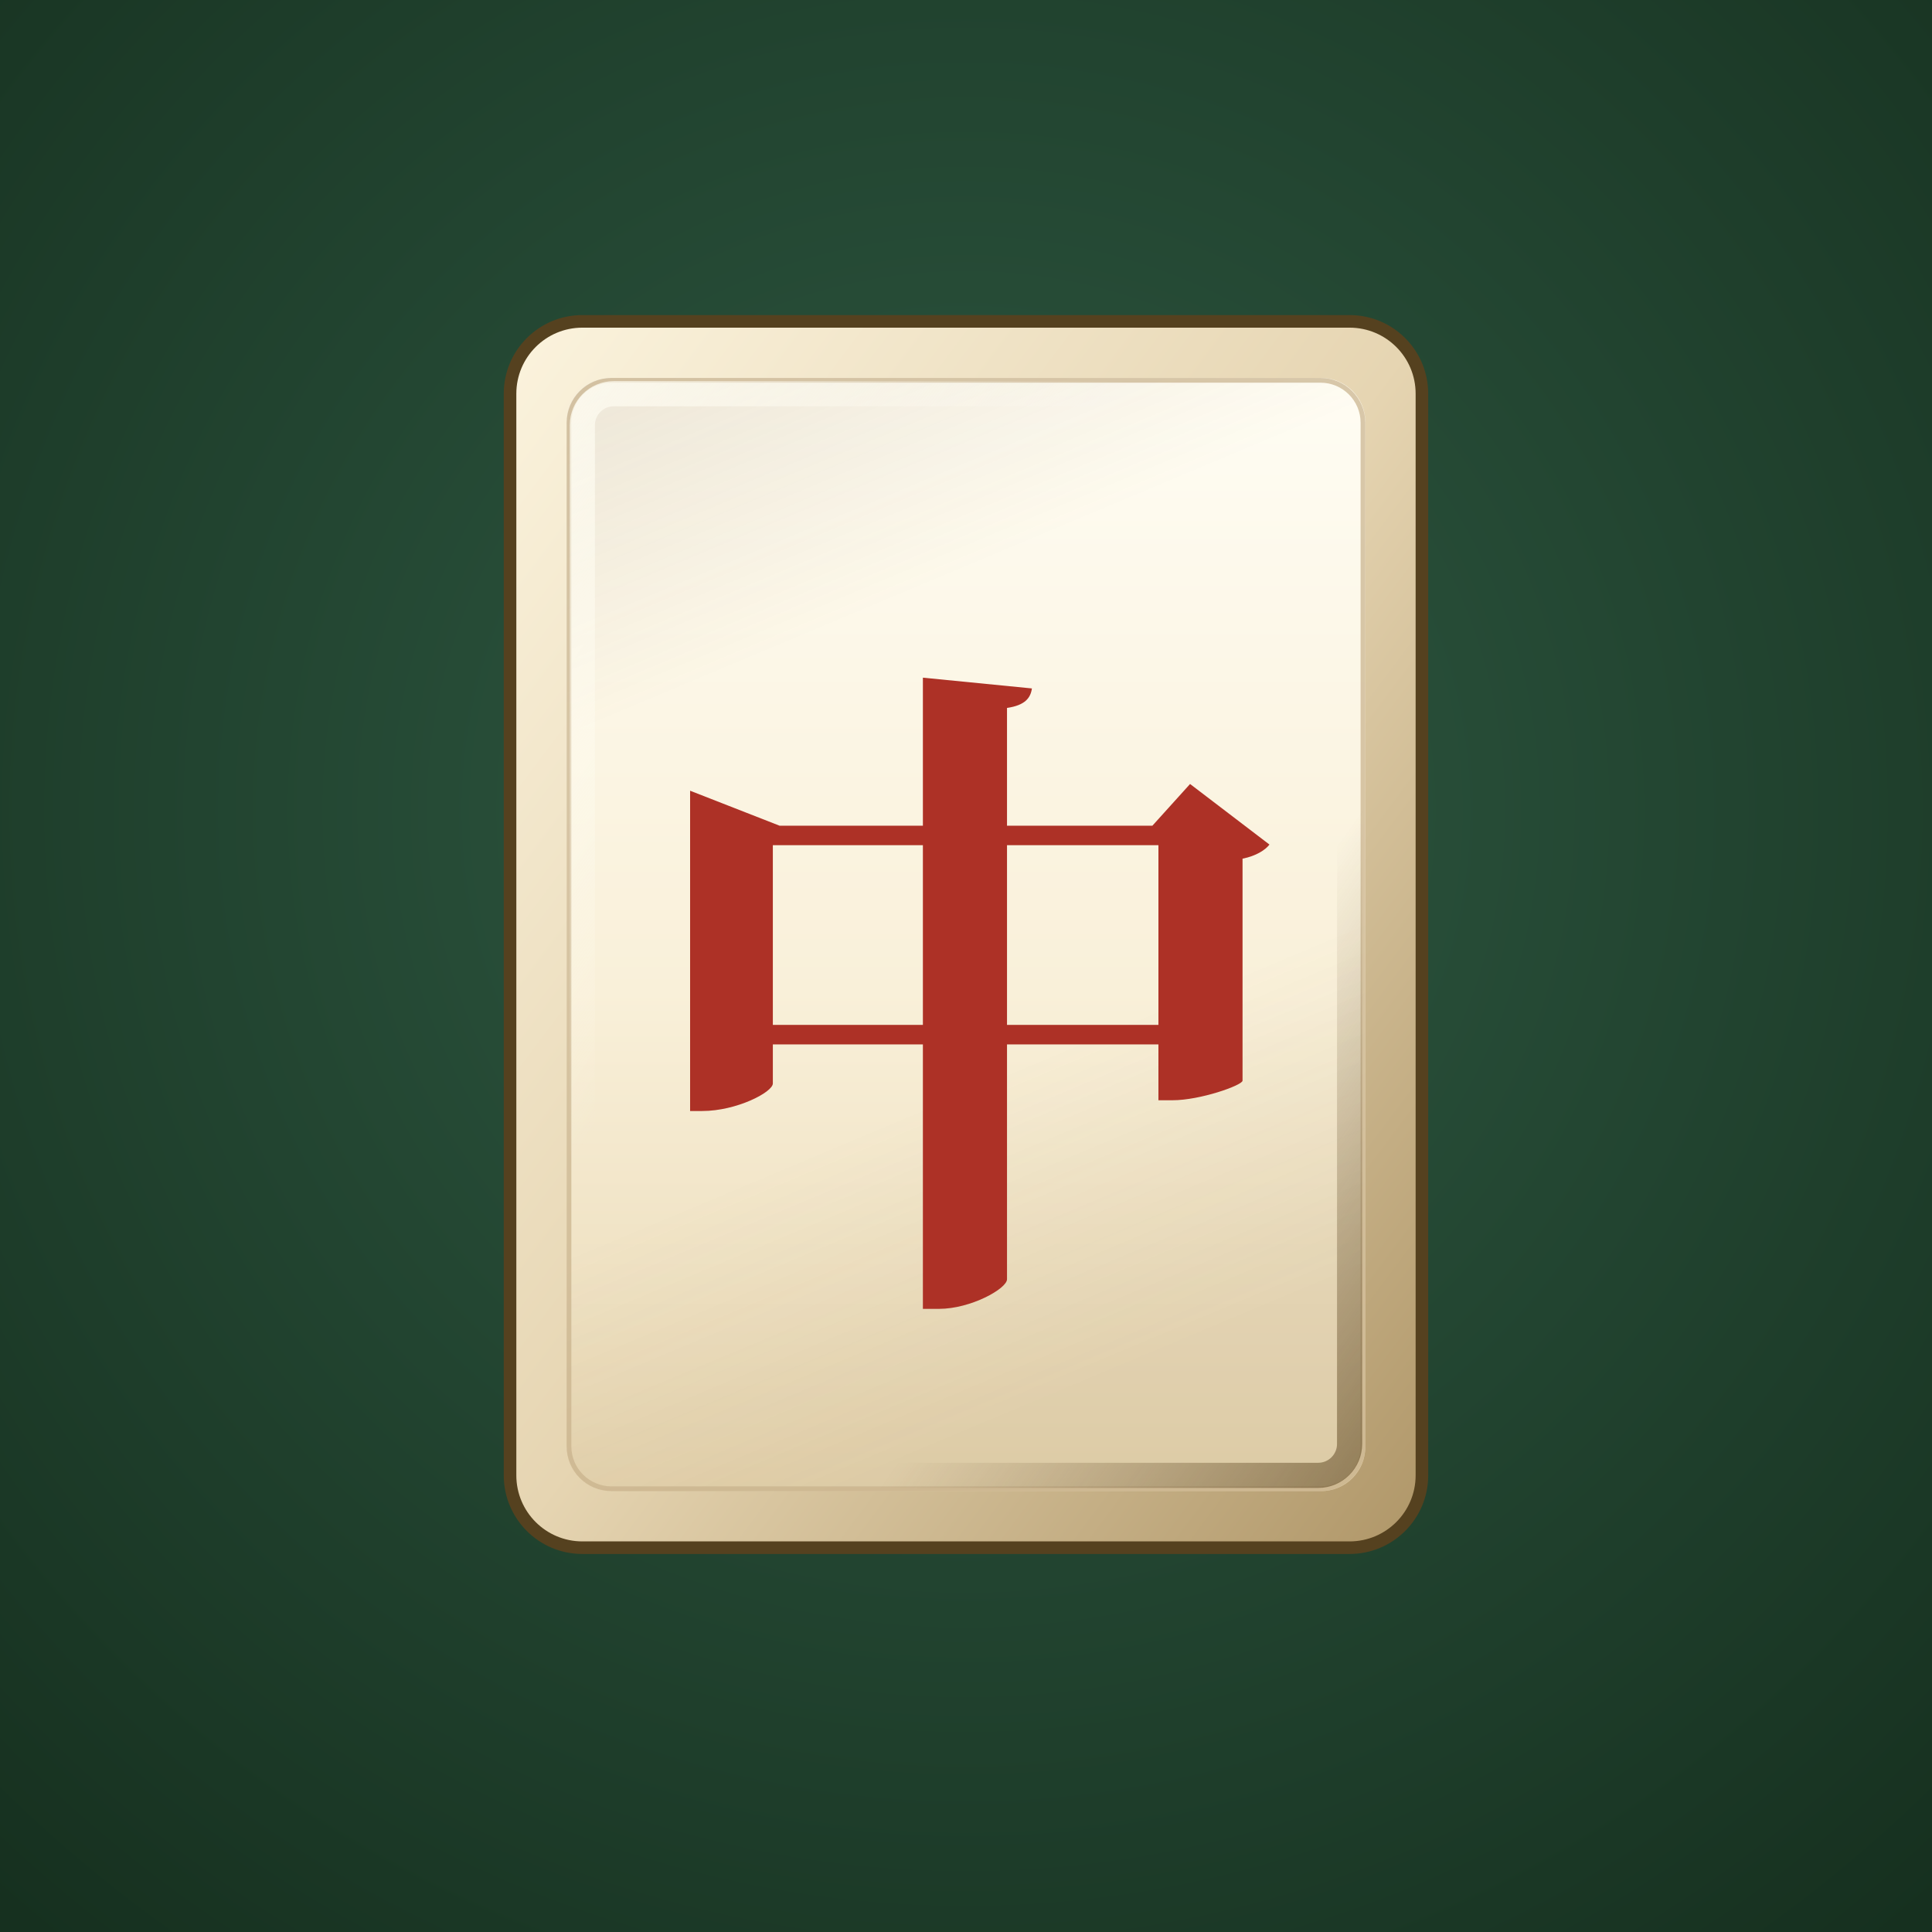
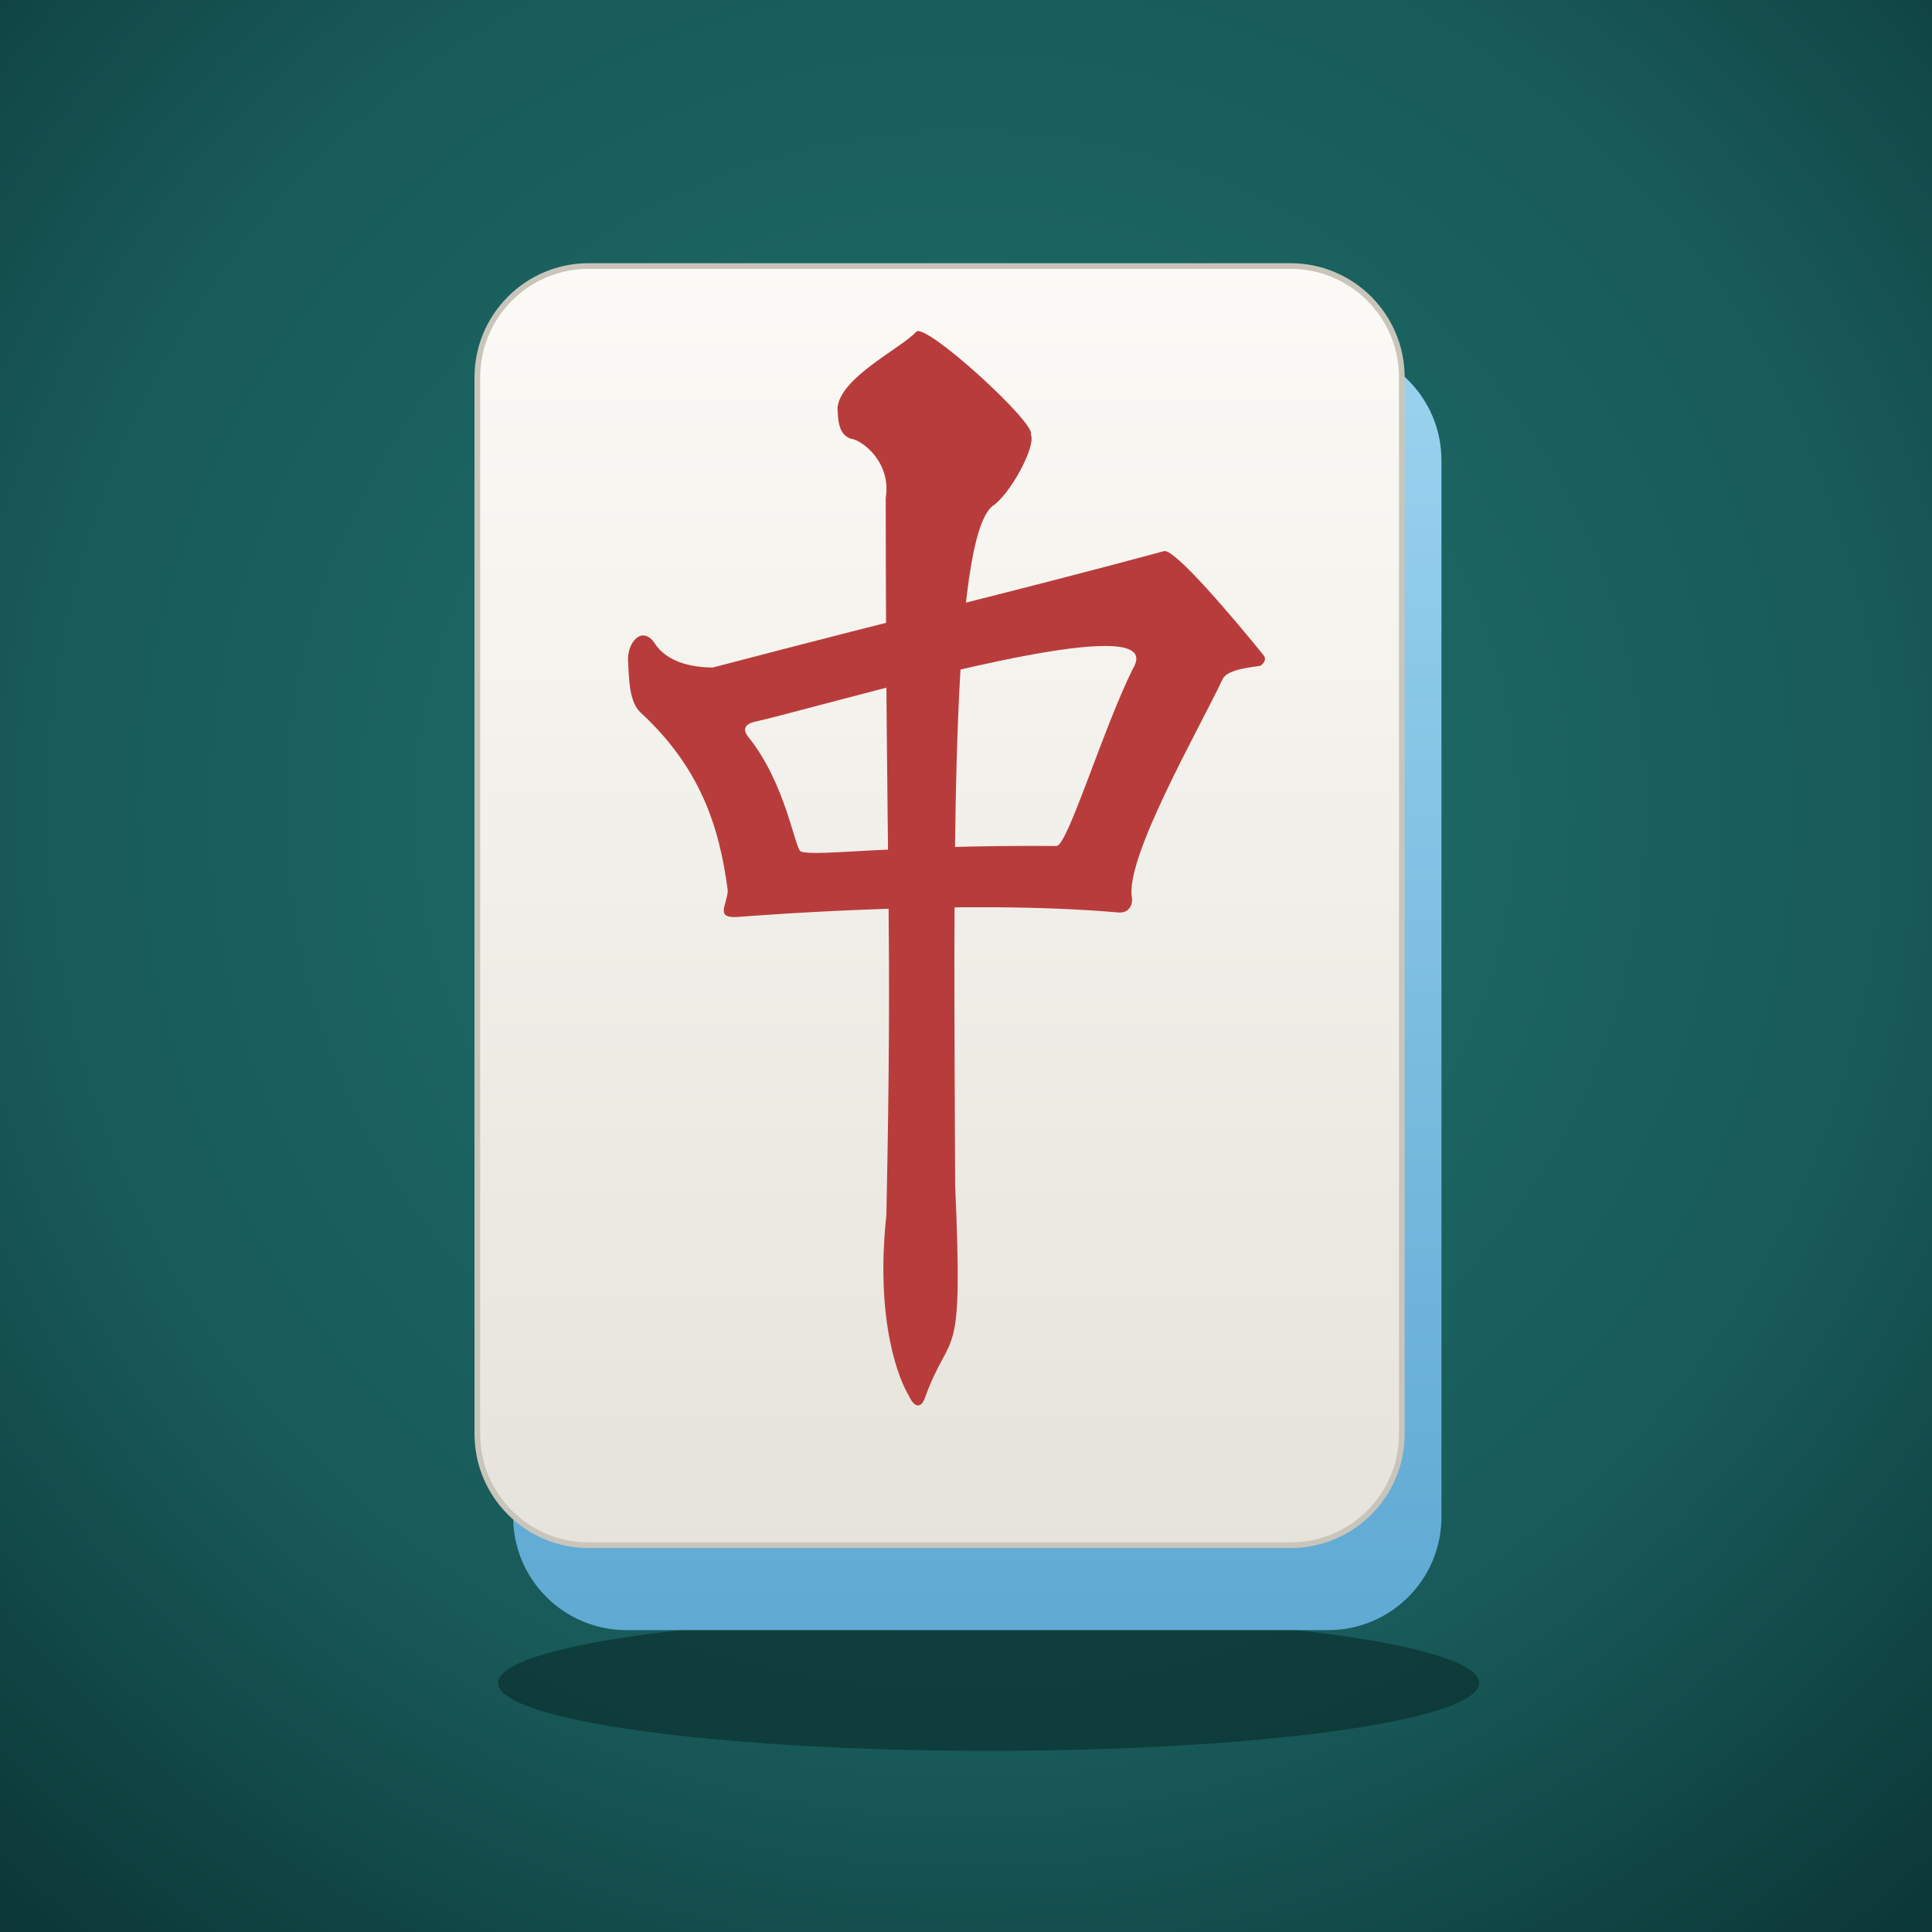
<svg xmlns="http://www.w3.org/2000/svg" width="512" height="512" viewBox="0 0 512 512">
  <defs>
-     <linearGradient id="bevel" x1="0" y1="0" x2="1" y2="1">
-       <stop offset="0" stop-color="#fbf3dd" />
-       <stop offset="0.5" stop-color="#e6d5b2" />
-       <stop offset="1" stop-color="#b09769" />
+     <radialGradient id="felt" cx="0.5" cy="0.42" r="0.78">
+       <stop offset="0" stop-color="#1f716d" />
+       <stop offset="0.62" stop-color="#185a59" />
+       <stop offset="1" stop-color="#0b3334" />
+     </radialGradient>
+     <linearGradient id="front" x1="0" y1="0" x2="0" y2="1">
+       <stop offset="0" stop-color="#fbfaf6" />
+       <stop offset="1" stop-color="#e6e3db" />
    </linearGradient>
-     <linearGradient id="face" x1="0" y1="0" x2="0" y2="1">
-       <stop offset="0" stop-color="#fffdf4" />
-       <stop offset="0.55" stop-color="#f9f0d9" />
-       <stop offset="1" stop-color="#e8d7b3" />
-     </linearGradient>
-     <linearGradient id="soft" x1="0" y1="0" x2="0.3" y2="1">
-       <stop offset="0" stop-color="#7a5a26" stop-opacity="0.14" />
-       <stop offset="0.3" stop-color="#7a5a26" stop-opacity="0" />
-       <stop offset="0.72" stop-color="#7a5a26" stop-opacity="0" />
-       <stop offset="1" stop-color="#7a5a26" stop-opacity="0.1" />
-     </linearGradient>
-     <linearGradient id="edge" x1="0" y1="0" x2="1" y2="1">
-       <stop offset="0" stop-color="#fffdf2" stop-opacity="0.75" />
-       <stop offset="0.35" stop-color="#fffdf2" stop-opacity="0" />
-       <stop offset="0.7" stop-color="#6b5330" stop-opacity="0" />
-       <stop offset="1" stop-color="#5c451f" stop-opacity="0.55" />
+     <linearGradient id="back" x1="0" y1="0" x2="0" y2="1">
+       <stop offset="0" stop-color="#9ad3ef" />
+       <stop offset="1" stop-color="#5fa9d3" />
    </linearGradient>
  </defs>
-   <radialGradient id="felt" cx="0.5" cy="0.42" r="0.75">
-     <stop offset="0" stop-color="#2f5a43" />
-     <stop offset="1" stop-color="#16301f" />
-   </radialGradient>
  <rect width="512" height="512" fill="url(#felt)" />
-   <g transform="translate(131 81) scale(0.8333)">
-     <rect x="3" y="3" width="294" height="394" rx="25" fill="#55411f" />
-     <rect x="7" y="7" width="286" height="386" rx="21" fill="url(#bevel)" />
-     <rect x="23" y="23" width="254" height="354" rx="14" fill="url(#face)" />
-     <rect x="23" y="23" width="254" height="354" rx="14" fill="url(#soft)" />
-     <rect x="23.75" y="23.75" width="252.5" height="352.5" rx="13.5" fill="none" stroke="#c8b18a" stroke-width="1.5" opacity="0.7" />
-     <rect x="28" y="28" width="244" height="344" rx="10" fill="none" stroke="url(#edge)" stroke-width="8" />
-     <g>
-       <text x="150" y="300" font-family="'Songti SC','Songti TC','Noto Serif CJK SC','STSong',serif" font-size="214" font-weight="700" fill="#ad3126" text-anchor="middle">中</text>
+   <ellipse cx="262" cy="446" rx="130" ry="18" fill="#04191a" opacity="0.45" />
+   <rect x="136" y="92" width="246" height="340" rx="30" fill="url(#back)" />
+   <rect x="126" y="70" width="246" height="340" rx="30" fill="url(#front)" />
+   <rect x="126.5" y="70.5" width="245" height="339" rx="29.5" fill="none" stroke="#c9c5bb" stroke-width="1.5" />
+   <svg x="141" y="86" width="216" height="288" viewBox="0 0 300 400">
+     <g id="layer1" transform="translate(0,-652.3622)">
+       <g id="g8162" transform="matrix(0.7641047,0,0,0.7641047,-168.7079,381.1658)">
+         <path style="fill:#b93c3c;fill-opacity:1;fill-rule:evenodd;stroke:none;stroke-width:1px;stroke-linecap:butt;stroke-linejoin:miter;stroke-opacity:1" d="m 233.734,85.414 c -62.018,16.682 -86.272,21.909 -166.158,42.854 -5.425,-0.097 -16.534,-0.928 -21.672,-9.508 -4.758,-5.919 -9.703,0.681 -9.438,6.742 0.365,8.334 0.598,15.292 4.481,19.201 21.664,19.95 29.078,41.322 32.222,65.74 -0.331,5.211 -4.623,10.003 3.193,9.648 7.869,-0.584 84.264,-6.629 140.414,-1.693 4.642,0.477 5.459,-3.681 5.15,-5.391 -2.642,-14.616 24.338,-61.362 33.375,-80.475 1.862,-3.939 11.818,-4.434 13.934,-4.939 -0.139,0.035 2.862,-1.724 1.096,-3.914 C 259.613,110.392 237.467,84.236 233.734,85.414 Z m -21.277,34.902 c 9.087,0.069 13.42,2.431 9.83,8.35 -11.115,22.31 -24.243,65.936 -28.215,65.264 -61.306,-0.42 -87.927,4.062 -94.016,2.047 -2.199,-0.815 -5.412,-24.899 -19.333,-42.18 -2.189,-2.718 -1.286,-4.695 2.254,-5.557 20.629,-4.616 99.797,-28.148 129.479,-27.924 z" transform="matrix(1.308721,0,0,1.308721,219.315,352.3029)" id="path8156" />
+         <path id="path8160" d="m 367.91,395.105 c 0.375,4.161 -0.176,12.407 6.291,14.786 5.616,0.586 19.753,11.446 16.954,28.571 0.093,187.927 3.323,200.164 0.313,345.458 -5.626,52.577 6.734,80.47 10.822,86.965 2.935,6.59 6.126,5.517 7.604,1.439 12.979,-35.82 18.661,-12.554 14.702,-102.902 -0.581,-150.139 -2.886,-315.647 19.066,-327.811 8.671,-6.962 20.055,-28.688 17.348,-33.728 3.103,-4.975 -50.622,-54.04 -55.125,-49.497 -7.368,8.04 -36.646,21.96 -37.975,36.719 z" style="fill:#b93c3c;fill-opacity:1;fill-rule:evenodd;stroke:none;stroke-width:1px;stroke-linecap:butt;stroke-linejoin:miter;stroke-opacity:1" />
+       </g>
    </g>
-   </g>
+   </svg>
</svg>
